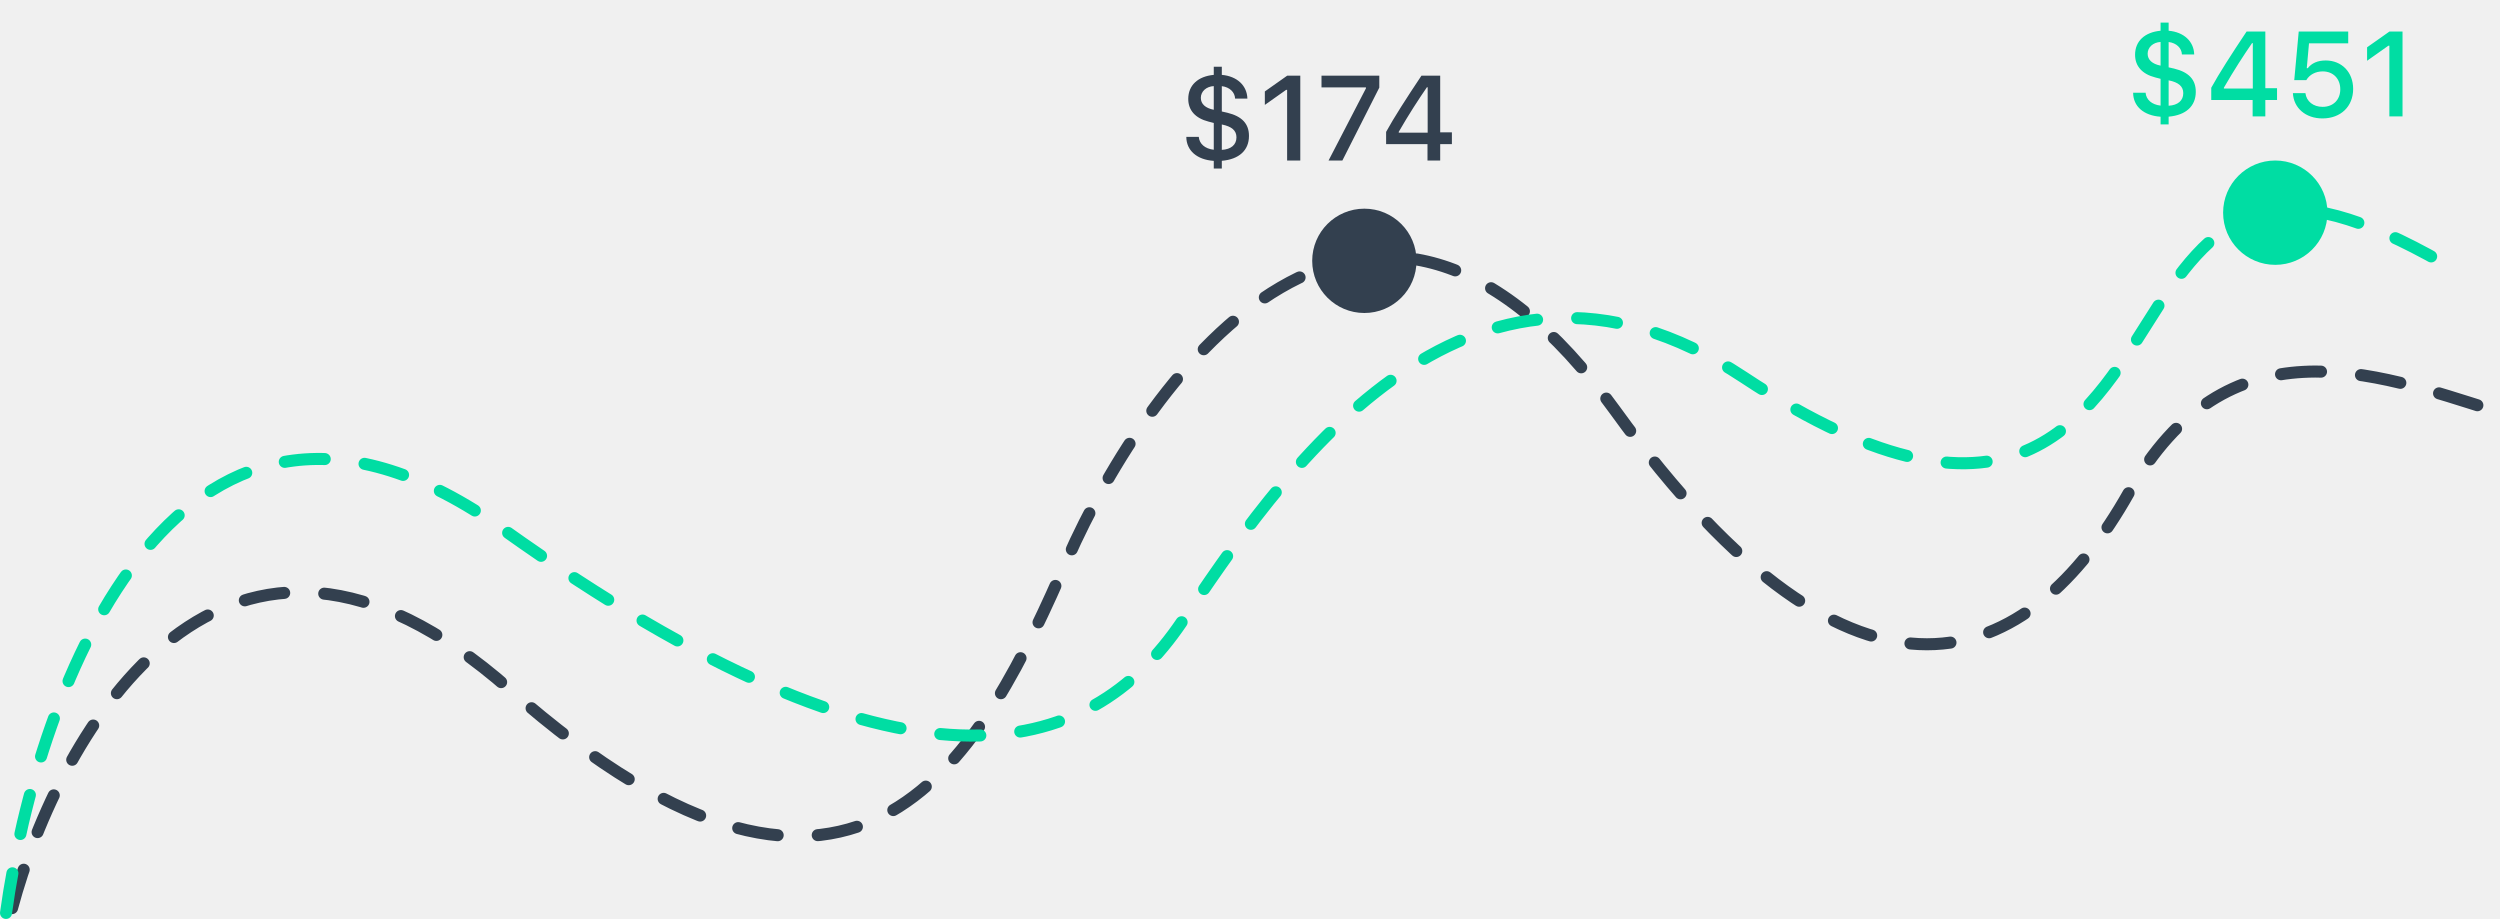
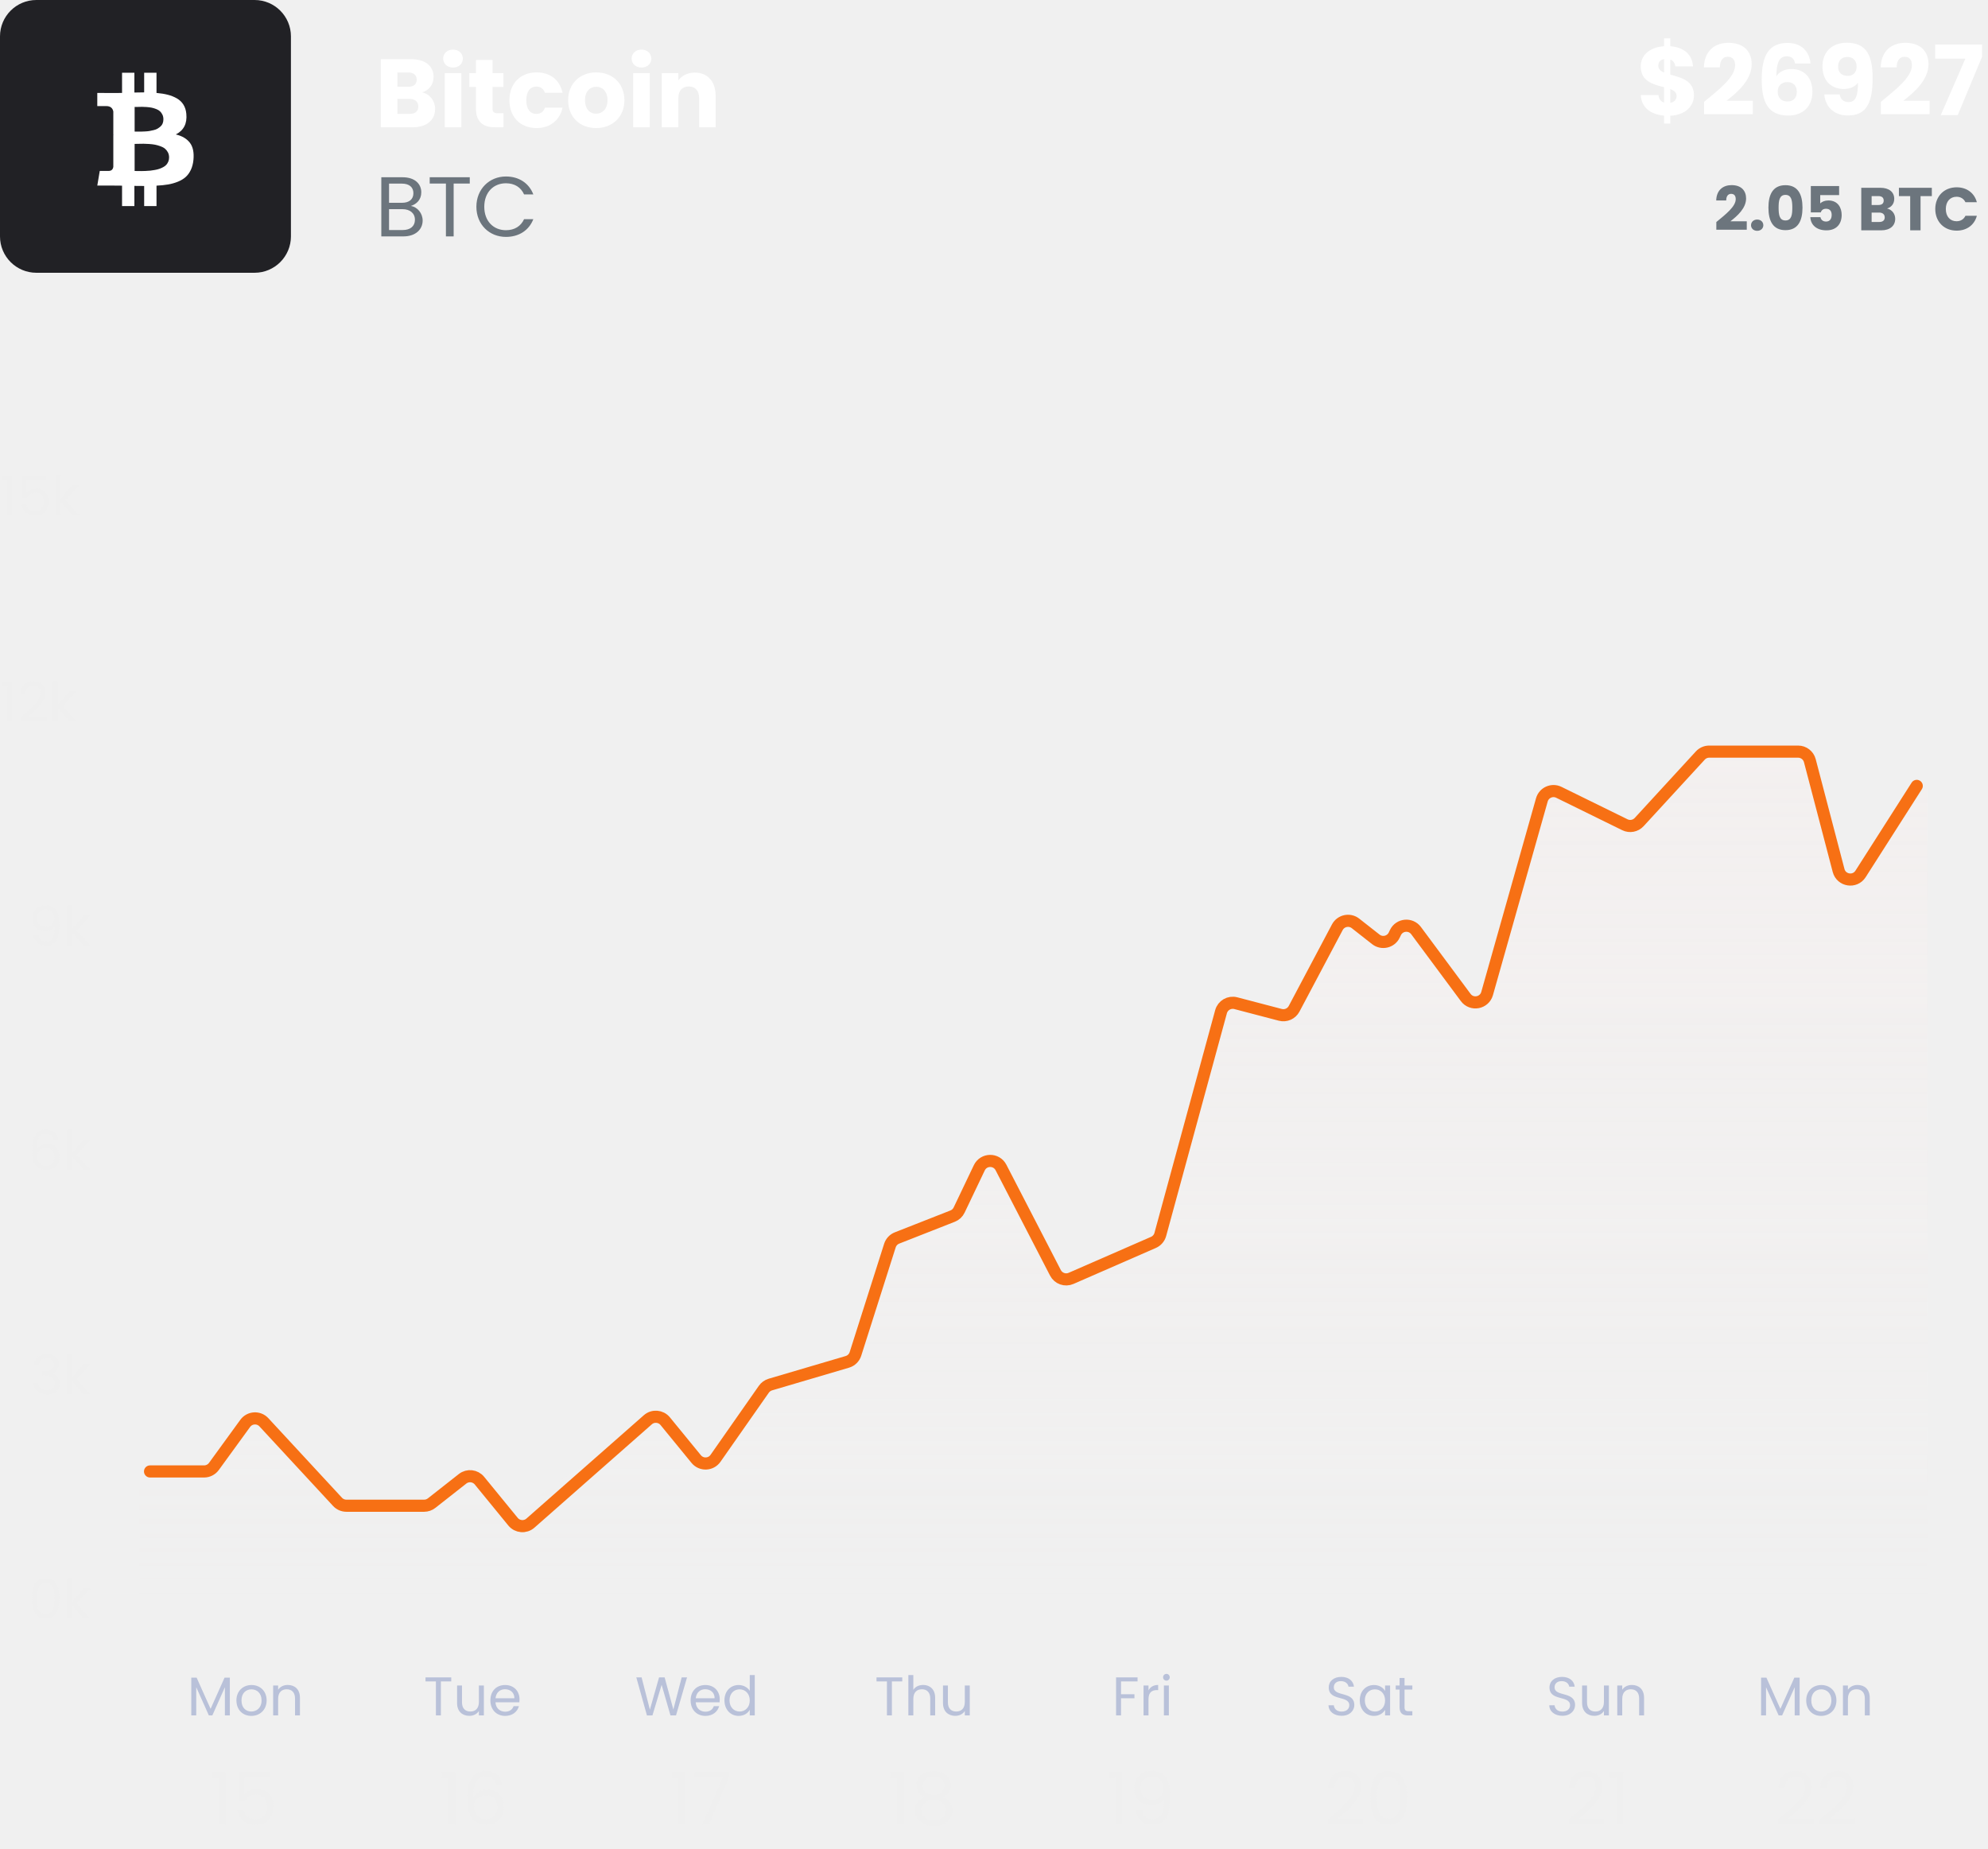
- <svg xmlns="http://www.w3.org/2000/svg" width="623" height="229" viewBox="0 0 623 229" fill="none">
-   <path d="M3 226.303C14.833 182.137 56.2 109.403 127 171.803C215.5 249.803 245.5 185.803 266 139.303C286.5 92.803 341.5 17.803 402.5 102.303C463.5 186.803 506 166.303 530.5 122.803C555 79.303 591.5 92.803 621.5 102.303" stroke="#33404F" stroke-width="3" stroke-linecap="round" stroke-dasharray="10 10" />
-   <path d="M1.5 227.5C9.167 171.667 44.7 74.4 125.5 132C226.5 204 271.5 189 294.5 155C317.5 121 365 48 434.5 94C504 140 521.5 101.5 538 76C554.5 50.5 569.5 42 613 68" stroke="#00DDA3" stroke-width="3" stroke-linecap="round" stroke-dasharray="10 10" />
-   <circle cx="340" cy="65" r="13" fill="#33404F" />
-   <circle cx="567" cy="53" r="13" fill="#00DDA3" />
-   <path d="M304.477 41.992V40.073C308.769 39.707 311.244 37.466 311.244 33.877C311.244 30.845 309.516 28.984 305.839 28.091L304.477 27.783V21.47C306.41 21.704 307.729 22.964 307.787 24.575H310.849C310.761 21.309 308.271 18.994 304.477 18.657V16.636H302.47V18.657C298.515 19.023 296.112 21.265 296.112 24.648C296.112 27.505 297.899 29.468 301.166 30.303L302.47 30.64V37.319C300.287 37.07 298.881 35.855 298.734 34.111H295.629C295.644 37.51 298.28 39.81 302.47 40.088V41.992H304.477ZM308.124 34.214C308.124 36.074 306.791 37.217 304.477 37.349V31.02C306.967 31.519 308.124 32.529 308.124 34.214ZM299.247 24.385C299.247 22.788 300.595 21.558 302.47 21.455V27.358C300.36 26.934 299.247 25.894 299.247 24.385ZM320.751 40H324.032V18.862H320.766L315.199 22.788V26.143L320.502 22.393H320.751V40ZM331.078 40H334.521L343.72 21.836V18.862H329.32V21.777H340.395V22.012L331.078 40ZM355.731 40H358.896V35.913H361.811V32.983H358.896V18.862H354.223C350.458 24.502 347.309 29.409 345.419 32.866V35.913H355.731V40ZM348.568 32.852C351.059 28.53 353.49 24.78 355.585 21.748H355.775V33.057H348.568V32.852Z" fill="#33404F" />
-   <path d="M540.424 30.992V29.073C544.716 28.707 547.191 26.466 547.191 22.877C547.191 19.845 545.463 17.984 541.786 17.091L540.424 16.783V10.47C542.357 10.704 543.676 11.964 543.734 13.575H546.796C546.708 10.309 544.218 7.994 540.424 7.657V5.636H538.417V7.657C534.462 8.023 532.06 10.265 532.06 13.648C532.06 16.505 533.847 18.468 537.113 19.303L538.417 19.64V26.319C536.234 26.07 534.828 24.855 534.682 23.111H531.576C531.591 26.51 534.228 28.81 538.417 29.088V30.992H540.424ZM544.071 23.214C544.071 25.074 542.738 26.217 540.424 26.349V20.02C542.914 20.519 544.071 21.529 544.071 23.214ZM535.194 13.385C535.194 11.788 536.542 10.558 538.417 10.455V16.358C536.308 15.934 535.194 14.894 535.194 13.385ZM561.356 29H564.521V24.913H567.436V21.983H564.521V7.862H559.848C556.083 13.502 552.934 18.409 551.044 21.866V24.913H561.356V29ZM554.193 21.852C556.684 17.53 559.115 13.78 561.21 10.748H561.4V22.057H554.193V21.852ZM578.759 29.513C583.314 29.513 586.405 26.539 586.405 22.159C586.405 17.999 583.578 15.069 579.564 15.069C577.558 15.069 576.063 15.743 575.097 16.988H574.848L575.404 10.792H585.175V7.862H572.841L571.728 19.962H574.73C575.551 18.6 577.016 17.794 578.832 17.794C581.41 17.794 583.197 19.596 583.197 22.247C583.197 24.884 581.425 26.627 578.788 26.627C576.474 26.627 574.76 25.265 574.511 23.214H571.391C571.581 26.92 574.555 29.513 578.759 29.513ZM595.429 29H598.71V7.862H595.443L589.877 11.788V15.143L595.18 11.393H595.429V29Z" fill="#00DDA3" />
+ <svg xmlns="http://www.w3.org/2000/svg" width="328" height="305" viewBox="0 0 328 305" fill="none">
+   <path d="M5.275 263.679C5.275 265.569 5.743 267 7.543 267C9.334 267 9.802 265.569 9.802 263.679C9.802 261.816 9.334 260.394 7.543 260.394C5.743 260.394 5.275 261.816 5.275 263.679ZM8.992 263.679C8.992 265.083 8.821 266.253 7.543 266.253C6.256 266.253 6.085 265.083 6.085 263.679C6.085 262.329 6.256 261.141 7.543 261.141C8.821 261.141 8.992 262.329 8.992 263.679ZM11.061 267H11.88V264.822L13.815 267H14.931L12.6 264.525L14.922 262.068H13.779L11.88 264.255V260.34H11.061V267Z" fill="#EFEFEF" />
+   <path d="M5.608 225.131H6.409C6.49 224.501 6.949 224.069 7.714 224.069C8.497 224.069 8.911 224.501 8.911 225.122C8.911 225.878 8.326 226.211 7.237 226.22H7.021V226.904H7.228C8.398 226.904 9.037 227.255 9.037 228.173C9.037 228.839 8.623 229.352 7.75 229.352C6.886 229.352 6.382 228.821 6.301 228.128H5.509C5.608 229.388 6.526 230.045 7.759 230.045C9.118 230.045 9.82 229.253 9.82 228.245C9.82 227.309 9.307 226.751 8.551 226.571V226.526C9.235 226.373 9.703 225.788 9.703 225.041C9.703 224.105 9.01 223.367 7.741 223.367C6.535 223.367 5.689 224.015 5.608 225.131ZM11.061 230H11.88V227.822L13.815 230H14.931L12.6 227.525L14.922 225.068H13.779L11.88 227.255V223.34H11.061V230Z" fill="#EFEFEF" />
+   <path d="M9.596 188.041C9.488 187.132 8.858 186.358 7.616 186.358C5.969 186.358 5.312 187.618 5.312 189.661C5.312 191.632 5.771 193.018 7.697 193.018C9.119 193.018 9.821 192.046 9.821 190.858C9.821 189.49 9.002 188.689 7.787 188.689C7.013 188.689 6.302 189.049 6.023 189.688C6.014 187.753 6.572 187.042 7.607 187.042C8.345 187.042 8.714 187.411 8.84 188.041H9.596ZM7.616 189.382C8.552 189.382 9.029 189.967 9.029 190.885C9.029 191.767 8.498 192.334 7.652 192.334C6.626 192.334 6.122 191.659 6.122 190.795C6.122 189.823 6.869 189.382 7.616 189.382ZM11.061 193H11.88V190.822L13.815 193H14.931L12.6 190.525L14.922 188.068H13.779L11.88 190.255V186.34H11.061V193Z" fill="#EFEFEF" />
+   <path d="M5.554 154.254C5.644 155.208 6.274 156.009 7.57 156.009C9.28 156.009 9.775 154.794 9.775 152.625C9.775 150.609 9.262 149.367 7.498 149.367C6.094 149.367 5.356 150.267 5.356 151.509C5.356 152.886 6.247 153.633 7.444 153.633C8.146 153.633 8.794 153.318 9.055 152.769C9.082 154.677 8.569 155.325 7.615 155.325C6.859 155.325 6.427 154.929 6.31 154.254H5.554ZM7.579 152.94C6.607 152.94 6.139 152.328 6.139 151.491C6.139 150.627 6.67 150.051 7.516 150.051C8.452 150.051 8.956 150.672 8.956 151.554C8.956 152.427 8.362 152.94 7.579 152.94ZM11.061 156H11.88V153.822L13.815 156H14.931L12.6 153.525L14.922 151.068H13.779L11.88 153.255V149.34H11.061V156Z" fill="#EFEFEF" />
+   <path d="M1.206 119H2.034V112.493H0.342V113.24H1.206V119ZM3.342 118.928H7.671V118.244H4.575C5.736 117.299 7.482 115.922 7.482 114.302C7.482 113.096 6.69 112.376 5.466 112.376C4.296 112.376 3.423 113.096 3.369 114.482H4.161C4.197 113.663 4.629 113.078 5.475 113.078C6.357 113.078 6.672 113.618 6.672 114.338C6.672 115.67 5.052 116.966 3.342 118.343V118.928ZM8.753 119H9.572V116.822L11.507 119H12.623L10.292 116.525L12.614 114.068H11.471L9.572 116.255V112.34H8.753V119Z" fill="#EFEFEF" />
+   <path d="M1.206 85H2.034V78.493H0.342V79.24H1.206V85ZM3.675 78.484V82.156H4.449C4.665 81.643 5.142 81.301 5.799 81.301C6.744 81.301 7.221 81.841 7.221 82.768C7.221 83.659 6.78 84.325 5.79 84.325C5.025 84.325 4.494 83.92 4.341 83.236H3.54C3.702 84.289 4.485 85.018 5.781 85.018C7.302 85.018 8.004 84.01 8.004 82.75C8.004 81.742 7.5 80.599 5.916 80.599C5.277 80.599 4.701 80.887 4.431 81.256V79.204H7.59V78.484H3.675ZM9.227 85H10.046V82.822L11.981 85H13.097L10.766 82.525L13.088 80.068H11.945L10.046 82.255V78.34H9.227V85Z" fill="#EFEFEF" />
+   <path d="M31.56 283H32.379V278.347L34.458 283H35.034L37.104 278.356V283H37.923V276.772H37.05L34.746 281.92L32.442 276.772H31.56V283ZM43.992 280.525C43.992 278.968 42.903 277.987 41.499 277.987C40.104 277.987 39.006 278.968 39.006 280.525C39.006 282.091 40.068 283.081 41.463 283.081C42.867 283.081 43.992 282.091 43.992 280.525ZM39.843 280.525C39.843 279.283 40.626 278.698 41.49 278.698C42.336 278.698 43.155 279.283 43.155 280.525C43.155 281.776 42.318 282.361 41.463 282.361C40.608 282.361 39.843 281.776 39.843 280.525ZM48.678 283H49.488V280.093C49.488 278.68 48.615 277.978 47.472 277.978C46.806 277.978 46.212 278.257 45.888 278.77V278.068H45.069V283H45.888V280.273C45.888 279.211 46.464 278.689 47.301 278.689C48.129 278.689 48.678 279.202 48.678 280.21V283Z" fill="#B9C1D9" />
+   <path d="M36.046 301H37.15V292.324H34.894V293.32H36.046V301ZM39.337 292.312V297.208H40.37C40.657 296.524 41.294 296.068 42.169 296.068C43.429 296.068 44.066 296.788 44.066 298.024C44.066 299.212 43.477 300.1 42.157 300.1C41.138 300.1 40.429 299.56 40.225 298.648H39.157C39.373 300.052 40.417 301.024 42.145 301.024C44.173 301.024 45.109 299.68 45.109 298C45.109 296.656 44.438 295.132 42.325 295.132C41.474 295.132 40.706 295.516 40.346 296.008V293.272H44.557V292.312H39.337Z" fill="#EFEFEF" />
+   <path d="M70.203 277.393H71.921V283H72.74V277.393H74.451V276.727H70.203V277.393ZM79.833 278.068H79.014V280.777C79.014 281.839 78.447 282.361 77.601 282.361C76.773 282.361 76.224 281.848 76.224 280.849V278.068H75.414V280.957C75.414 282.37 76.305 283.072 77.439 283.072C78.096 283.072 78.699 282.784 79.014 282.271V283H79.833V278.068ZM83.312 278.68C84.159 278.68 84.879 279.211 84.87 280.174H81.755C81.846 279.211 82.511 278.68 83.312 278.68ZM85.617 281.479H84.734C84.555 282.01 84.087 282.388 83.349 282.388C82.511 282.388 81.809 281.839 81.746 280.84H85.689C85.707 280.669 85.716 280.525 85.716 280.345C85.716 278.995 84.779 277.987 83.349 277.987C81.909 277.987 80.909 278.968 80.909 280.525C80.909 282.091 81.945 283.081 83.349 283.081C84.573 283.081 85.365 282.379 85.617 281.479Z" fill="#B9C1D9" />
+   <path d="M74.005 301H75.109V292.324H72.853V293.32H74.005V301ZM82.829 294.388C82.684 293.176 81.844 292.144 80.189 292.144C77.993 292.144 77.117 293.824 77.117 296.548C77.117 299.176 77.728 301.024 80.296 301.024C82.192 301.024 83.129 299.728 83.129 298.144C83.129 296.32 82.037 295.252 80.416 295.252C79.385 295.252 78.436 295.732 78.064 296.584C78.052 294.004 78.796 293.056 80.177 293.056C81.16 293.056 81.653 293.548 81.82 294.388H82.829ZM80.189 296.176C81.436 296.176 82.073 296.956 82.073 298.18C82.073 299.356 81.365 300.112 80.237 300.112C78.868 300.112 78.197 299.212 78.197 298.06C78.197 296.764 79.192 296.176 80.189 296.176Z" fill="#EFEFEF" />
+   <path d="M106.74 283.009L107.649 283L109.161 277.951L110.619 283H111.537L113.355 276.727H112.473L111.096 282.028L109.656 276.727H108.738L107.226 282.046L105.858 276.727H104.985L106.74 283.009ZM116.349 278.68C117.195 278.68 117.915 279.211 117.906 280.174H114.792C114.882 279.211 115.548 278.68 116.349 278.68ZM118.653 281.479H117.771C117.591 282.01 117.123 282.388 116.385 282.388C115.548 282.388 114.846 281.839 114.783 280.84H118.725C118.743 280.669 118.752 280.525 118.752 280.345C118.752 278.995 117.816 277.987 116.385 277.987C114.945 277.987 113.946 278.968 113.946 280.525C113.946 282.091 114.981 283.081 116.385 283.081C117.609 283.081 118.401 282.379 118.653 281.479ZM119.527 280.516C119.527 282.046 120.544 283.081 121.867 283.081C122.767 283.081 123.406 282.622 123.703 282.073V283H124.531V276.34H123.703V278.95C123.361 278.383 122.65 277.987 121.876 277.987C120.544 277.987 119.527 278.977 119.527 280.516ZM123.703 280.525C123.703 281.686 122.929 282.361 122.029 282.361C121.129 282.361 120.364 281.677 120.364 280.516C120.364 279.355 121.129 278.698 122.029 278.698C122.929 278.698 123.703 279.382 123.703 280.525Z" fill="#B9C1D9" />
+   <path d="M111.99 301H113.094V292.324H110.838V293.32H111.99V301ZM114.621 292.348V293.284H119.253L115.869 301H116.973L120.309 293.176V292.348H114.621Z" fill="#EFEFEF" />
+   <path d="M144.615 277.393H146.334V283H147.153V277.393H148.863V276.727H144.615V277.393ZM149.871 283H150.69V280.273C150.69 279.211 151.266 278.689 152.103 278.689C152.931 278.689 153.48 279.202 153.48 280.21V283H154.29V280.093C154.29 278.68 153.417 277.978 152.319 277.978C151.626 277.978 151.014 278.257 150.69 278.779V276.34H149.871V283ZM160.002 278.068H159.183V280.777C159.183 281.839 158.616 282.361 157.77 282.361C156.942 282.361 156.393 281.848 156.393 280.849V278.068H155.583V280.957C155.583 282.37 156.474 283.072 157.608 283.072C158.265 283.072 158.868 282.784 159.183 282.271V283H160.002V278.068Z" fill="#B9C1D9" />
+   <path d="M148.028 301H149.132V292.324H146.876V293.32H148.028V301ZM152.592 296.488C151.62 296.776 150.984 297.568 150.984 298.66C150.984 300.232 152.22 301.24 154.044 301.24C155.88 301.24 157.128 300.232 157.128 298.66C157.128 297.58 156.492 296.788 155.508 296.488C156.36 296.152 156.9 295.432 156.9 294.496C156.9 293.236 155.928 292.192 154.044 292.192C152.16 292.192 151.2 293.224 151.2 294.496C151.2 295.468 151.704 296.14 152.592 296.488ZM154.044 296.128C152.988 296.128 152.256 295.54 152.256 294.64C152.256 293.62 152.976 293.104 154.044 293.104C155.136 293.104 155.844 293.632 155.844 294.628C155.844 295.528 155.112 296.128 154.044 296.128ZM154.044 296.968C155.184 296.968 156.048 297.508 156.048 298.624C156.048 299.632 155.28 300.328 154.044 300.328C152.808 300.328 152.028 299.644 152.028 298.624C152.028 297.472 152.928 296.968 154.044 296.968Z" fill="#EFEFEF" />
+   <path d="M184.139 283H184.958V280.174H187.172V279.508H184.958V277.393H187.685V276.727H184.139V283ZM189.493 280.318C189.493 279.175 190.087 278.824 190.87 278.824H191.086V277.978C190.303 277.978 189.772 278.32 189.493 278.869V278.068H188.674V283H189.493V280.318ZM192.032 283H192.851V278.068H192.032V283ZM192.455 277.267C192.752 277.267 192.995 277.024 192.995 276.709C192.995 276.394 192.752 276.151 192.455 276.151C192.14 276.151 191.897 276.394 191.897 276.709C191.897 277.024 192.14 277.267 192.455 277.267Z" fill="#B9C1D9" />
+   <path d="M184.034 301H185.138V292.324H182.882V293.32H184.034V301ZM187.41 298.672C187.53 299.944 188.37 301.012 190.098 301.012C192.378 301.012 193.038 299.392 193.038 296.5C193.038 293.812 192.354 292.156 190.002 292.156C188.13 292.156 187.146 293.356 187.146 295.012C187.146 296.848 188.334 297.844 189.93 297.844C190.866 297.844 191.73 297.424 192.078 296.692C192.114 299.236 191.43 300.1 190.158 300.1C189.15 300.1 188.574 299.572 188.418 298.672H187.41ZM190.11 296.92C188.814 296.92 188.19 296.104 188.19 294.988C188.19 293.836 188.898 293.068 190.026 293.068C191.274 293.068 191.946 293.896 191.946 295.072C191.946 296.236 191.154 296.92 190.11 296.92Z" fill="#EFEFEF" />
+   <path d="M223.449 281.29C223.449 278.968 220.065 279.976 220.065 278.356C220.065 277.681 220.596 277.33 221.271 277.348C222.036 277.357 222.432 277.834 222.486 278.257H223.386C223.287 277.303 222.504 276.646 221.307 276.646C220.065 276.646 219.228 277.348 219.228 278.383C219.228 280.714 222.621 279.634 222.621 281.326C222.621 281.92 222.153 282.37 221.361 282.37C220.488 282.37 220.119 281.848 220.065 281.326H219.192C219.21 282.361 220.101 283.063 221.361 283.063C222.72 283.063 223.449 282.181 223.449 281.29ZM224.348 280.516C224.348 282.046 225.365 283.081 226.679 283.081C227.588 283.081 228.227 282.613 228.524 282.082V283H229.352V278.068H228.524V278.968C228.236 278.455 227.606 277.987 226.688 277.987C225.365 277.987 224.348 278.977 224.348 280.516ZM228.524 280.525C228.524 281.686 227.75 282.361 226.85 282.361C225.95 282.361 225.185 281.677 225.185 280.516C225.185 279.355 225.95 278.698 226.85 278.698C227.75 278.698 228.524 279.382 228.524 280.525ZM230.916 281.65C230.916 282.64 231.411 283 232.284 283H233.022V282.307H232.419C231.915 282.307 231.735 282.136 231.735 281.65V278.743H233.022V278.068H231.735V276.826H230.916V278.068H230.277V278.743H230.916V281.65Z" fill="#B9C1D9" />
+   <path d="M219.069 300.904H224.841V299.992H220.713C222.261 298.732 224.589 296.896 224.589 294.736C224.589 293.128 223.533 292.168 221.901 292.168C220.341 292.168 219.177 293.128 219.105 294.976H220.161C220.209 293.884 220.785 293.104 221.913 293.104C223.089 293.104 223.509 293.824 223.509 294.784C223.509 296.56 221.349 298.288 219.069 300.124V300.904ZM226.103 296.572C226.103 299.092 226.727 301 229.127 301C231.515 301 232.139 299.092 232.139 296.572C232.139 294.088 231.515 292.192 229.127 292.192C226.727 292.192 226.103 294.088 226.103 296.572ZM231.059 296.572C231.059 298.444 230.831 300.004 229.127 300.004C227.411 300.004 227.183 298.444 227.183 296.572C227.183 294.772 227.411 293.188 229.127 293.188C230.831 293.188 231.059 294.772 231.059 296.572Z" fill="#EFEFEF" />
+   <path d="M259.872 281.29C259.872 278.968 256.488 279.976 256.488 278.356C256.488 277.681 257.019 277.33 257.694 277.348C258.459 277.357 258.855 277.834 258.909 278.257H259.809C259.71 277.303 258.927 276.646 257.73 276.646C256.488 276.646 255.651 277.348 255.651 278.383C255.651 280.714 259.044 279.634 259.044 281.326C259.044 281.92 258.576 282.37 257.784 282.37C256.911 282.37 256.542 281.848 256.488 281.326H255.615C255.633 282.361 256.524 283.063 257.784 283.063C259.143 283.063 259.872 282.181 259.872 281.29ZM265.451 278.068H264.632V280.777C264.632 281.839 264.065 282.361 263.219 282.361C262.391 282.361 261.842 281.848 261.842 280.849V278.068H261.032V280.957C261.032 282.37 261.923 283.072 263.057 283.072C263.714 283.072 264.317 282.784 264.632 282.271V283H265.451V278.068ZM270.443 283H271.253V280.093C271.253 278.68 270.38 277.978 269.237 277.978C268.571 277.978 267.977 278.257 267.653 278.77V278.068H266.834V283H267.653V280.273C267.653 279.211 268.229 278.689 269.066 278.689C269.894 278.689 270.443 279.202 270.443 280.21V283Z" fill="#B9C1D9" />
+   <path d="M258.818 300.904H264.59V299.992H260.462C262.01 298.732 264.338 296.896 264.338 294.736C264.338 293.128 263.282 292.168 261.65 292.168C260.09 292.168 258.926 293.128 258.854 294.976H259.91C259.958 293.884 260.534 293.104 261.662 293.104C262.838 293.104 263.258 293.824 263.258 294.784C263.258 296.56 261.098 298.288 258.818 300.124V300.904ZM266.716 301H267.82V292.324H265.564V293.32H266.716V301Z" fill="#EFEFEF" />
+   <path d="M290.56 283H291.379V278.347L293.458 283H294.034L296.104 278.356V283H296.923V276.772H296.05L293.746 281.92L291.442 276.772H290.56V283ZM302.992 280.525C302.992 278.968 301.903 277.987 300.499 277.987C299.104 277.987 298.006 278.968 298.006 280.525C298.006 282.091 299.068 283.081 300.463 283.081C301.867 283.081 302.992 282.091 302.992 280.525ZM298.843 280.525C298.843 279.283 299.626 278.698 300.49 278.698C301.336 278.698 302.155 279.283 302.155 280.525C302.155 281.776 301.318 282.361 300.463 282.361C299.608 282.361 298.843 281.776 298.843 280.525ZM307.678 283H308.488V280.093C308.488 278.68 307.615 277.978 306.472 277.978C305.806 277.978 305.212 278.257 304.888 278.77V278.068H304.069V283H304.888V280.273C304.888 279.211 305.464 278.689 306.301 278.689C307.129 278.689 307.678 279.202 307.678 280.21V283Z" fill="#B9C1D9" />
+   <path d="M293.385 300.904H299.157V299.992H295.029C296.577 298.732 298.905 296.896 298.905 294.736C298.905 293.128 297.849 292.168 296.217 292.168C294.657 292.168 293.493 293.128 293.421 294.976H294.477C294.525 293.884 295.101 293.104 296.229 293.104C297.405 293.104 297.825 293.824 297.825 294.784C297.825 296.56 295.665 298.288 293.385 300.124V300.904ZM300.287 300.904H306.059V299.992H301.931C303.479 298.732 305.807 296.896 305.807 294.736C305.807 293.128 304.751 292.168 303.119 292.168C301.559 292.168 300.395 293.128 300.323 294.976H301.379C301.427 293.884 302.003 293.104 303.131 293.104C304.307 293.104 304.727 293.824 304.727 294.784C304.727 296.56 302.567 298.288 300.287 300.124V300.904Z" fill="#EFEFEF" />
+   <path d="M34.183 242.753H23V263C23 263.552 23.448 264 24 264H317C317.552 264 318 263.552 318 263V129.655L305.751 146.342C305.253 147.02 304.191 146.817 303.977 146.003L298.409 124.747C298.294 124.307 297.896 124 297.442 124H281.564C281.284 124 281.017 124.117 280.828 124.323L269.939 136.173C269.639 136.499 269.16 136.589 268.762 136.394L256.119 130.184C255.559 129.909 254.886 130.208 254.716 130.809L244.803 165.869C244.577 166.667 243.533 166.859 243.038 166.192L232.649 152.195C232.199 151.59 231.268 151.68 230.943 152.36L229.498 155.388C229.223 155.966 228.482 156.139 227.978 155.743L222.706 151.6C222.216 151.215 221.497 151.367 221.205 151.918L213.142 167.126C212.925 167.536 212.454 167.742 212.005 167.625L202.936 165.249C202.406 165.11 201.862 165.424 201.718 165.953L191.312 204.12C191.232 204.412 191.025 204.653 190.747 204.774L175.855 211.276C175.372 211.487 174.809 211.287 174.567 210.819L164.229 190.819C163.85 190.085 162.794 190.102 162.438 190.848L158.078 199.985C157.969 200.214 157.777 200.393 157.542 200.485L147.559 204.408C147.279 204.518 147.063 204.749 146.972 205.036L140.981 223.868C140.88 224.185 140.629 224.43 140.311 224.524L126.766 228.516C126.548 228.58 126.359 228.717 126.229 228.902L117.294 241.671C116.914 242.214 116.12 242.243 115.7 241.73L109.034 233.58C108.701 233.173 108.109 233.094 107.68 233.399L86.555 248.44C86.199 248.693 85.72 248.686 85.372 248.423L78.478 243.217C78.115 242.943 77.614 242.948 77.257 243.229L70.94 248.194C70.763 248.332 70.546 248.407 70.322 248.407H56.715C56.436 248.407 56.17 248.291 55.981 248.087L42.714 233.75C42.286 233.288 41.542 233.331 41.171 233.841L34.992 242.341C34.803 242.599 34.503 242.753 34.183 242.753Z" fill="url(#paint0_linear_102_70)" fill-opacity="0.24" />
+   <path d="M24.756 242.753H33.673C34.313 242.753 34.915 242.446 35.291 241.929L40.455 234.826C41.197 233.806 42.685 233.718 43.541 234.644L55.684 247.766C56.062 248.175 56.594 248.407 57.152 248.407H69.976C70.424 248.407 70.859 248.257 71.212 247.98L76.321 243.965C77.177 243.291 78.415 243.428 79.105 244.271L84.644 251.043C85.362 251.92 86.664 252.027 87.514 251.278L106.886 234.227C107.736 233.478 109.038 233.585 109.755 234.462L114.864 240.708C115.704 241.734 117.291 241.675 118.051 240.589L126.028 229.189C126.288 228.818 126.667 228.546 127.102 228.417L139.802 224.674C140.439 224.487 140.941 223.995 141.142 223.362L146.827 205.489C147.01 204.915 147.441 204.454 148.002 204.234L157.175 200.629C157.646 200.444 158.03 200.087 158.248 199.629L161.572 192.664C162.283 191.172 164.394 191.139 165.153 192.607L174.137 209.987C174.621 210.923 175.748 211.323 176.714 210.901L190.309 204.965C190.863 204.723 191.279 204.242 191.438 203.658L201.458 166.908C201.746 165.85 202.833 165.222 203.894 165.5L211.239 167.424C212.137 167.659 213.079 167.246 213.513 166.426L220.644 152.975C221.228 151.874 222.667 151.569 223.647 152.34L226.996 154.971C228.003 155.763 229.485 155.417 230.037 154.26L230.228 153.859C230.877 152.499 232.74 152.318 233.639 153.529L241.826 164.56C242.816 165.893 244.905 165.509 245.357 163.912L254.39 131.964C254.73 130.762 256.075 130.162 257.196 130.713L268.091 136.064C268.887 136.455 269.845 136.275 270.445 135.622L280.531 124.647C280.909 124.235 281.444 124 282.003 124H296.67C297.579 124 298.374 124.613 298.605 125.493L303.35 143.609C303.792 145.296 306.032 145.649 306.971 144.178L316.244 129.655" stroke="#F77014" stroke-width="2" stroke-linecap="round" />
+   <path d="M274.56 20.392H275.584V19.096C278.112 18.984 279.488 17.464 279.488 15.736C279.488 13.256 277.296 12.792 275.584 12.312V9.832C276.032 9.992 276.336 10.36 276.4 10.952H279.328C279.184 8.92 277.776 7.8 275.584 7.624V6.328H274.56V7.624C272.384 7.768 270.704 8.952 270.704 10.952C270.704 13.464 272.848 13.944 274.56 14.392V16.92C274.016 16.744 273.696 16.344 273.632 15.688H270.72C270.8 17.752 272.384 18.888 274.56 19.08V20.392ZM276.624 15.832C276.624 16.424 276.224 16.856 275.584 16.968V14.696C276.208 14.936 276.624 15.256 276.624 15.832ZM273.6 10.824C273.6 10.2 273.968 9.848 274.56 9.752V11.976C273.984 11.72 273.6 11.384 273.6 10.824ZM281.155 18.84H289.187V16.616H284.867C286.723 15.192 289.011 13.144 289.011 10.584C289.011 8.616 287.827 7.064 285.171 7.064C283.043 7.064 281.203 8.28 281.123 11.112H283.763C283.763 10.008 284.243 9.368 285.059 9.368C285.891 9.368 286.275 9.912 286.275 10.76C286.275 12.728 283.635 14.76 281.155 16.808V18.84ZM298.712 10.472C298.568 8.744 297.448 7.08 294.936 7.08C291.912 7.08 290.664 9.08 290.664 13.08C290.664 16.568 291.528 19.064 295.048 19.064C297.56 19.064 299.032 17.464 299.032 15.144C299.032 12.712 297.592 11.384 295.56 11.384C294.488 11.384 293.544 11.832 293.08 12.584C293.096 10.328 293.576 9.288 294.808 9.288C295.624 9.288 296.008 9.704 296.168 10.472H298.712ZM294.904 13.544C295.928 13.544 296.456 14.184 296.456 15.16C296.456 16.152 295.864 16.744 294.936 16.744C293.896 16.744 293.304 16.136 293.304 15.112C293.304 14.056 294.04 13.544 294.904 13.544ZM300.995 15.576C301.123 17.368 302.355 19.048 304.899 19.048C308.035 19.048 308.963 16.84 308.963 12.856C308.963 9.304 308.035 7.048 304.707 7.048C302.227 7.048 300.691 8.584 300.691 10.952C300.691 13.432 302.227 14.68 304.227 14.68C305.219 14.68 306.083 14.296 306.547 13.64C306.547 15.864 306.147 16.84 304.995 16.84C304.147 16.84 303.683 16.392 303.523 15.576H300.995ZM304.851 12.52C303.779 12.52 303.267 11.864 303.267 10.984C303.267 10.008 303.843 9.4 304.787 9.4C305.715 9.4 306.323 9.96 306.323 11C306.323 11.944 305.747 12.52 304.851 12.52ZM310.327 18.84H318.359V16.616H314.039C315.895 15.192 318.183 13.144 318.183 10.584C318.183 8.616 316.999 7.064 314.343 7.064C312.215 7.064 310.375 8.28 310.295 11.112H312.935C312.935 10.008 313.415 9.368 314.231 9.368C315.063 9.368 315.447 9.912 315.447 10.76C315.447 12.728 312.807 14.76 310.327 16.808V18.84ZM319.292 7.336V9.672H324.268L320.204 19H323.004L327.02 9.368V7.336H319.292Z" fill="white" />
+   <path d="M283.178 37.9H288.198V36.51H285.498C286.658 35.62 288.088 34.34 288.088 32.74C288.088 31.51 287.348 30.54 285.688 30.54C284.358 30.54 283.208 31.3 283.158 33.07H284.808C284.808 32.38 285.108 31.98 285.618 31.98C286.138 31.98 286.378 32.32 286.378 32.85C286.378 34.08 284.728 35.35 283.178 36.63V37.9ZM290.931 37.16C290.931 36.63 290.521 36.22 289.921 36.22C289.311 36.22 288.901 36.63 288.901 37.16C288.901 37.67 289.311 38.08 289.921 38.08C290.521 38.08 290.931 37.67 290.931 37.16ZM291.773 34.25C291.773 36.41 292.503 37.97 294.583 37.97C296.663 37.97 297.393 36.41 297.393 34.25C297.393 32.11 296.663 30.55 294.583 30.55C292.503 30.55 291.773 32.11 291.773 34.25ZM295.713 34.25C295.713 35.41 295.593 36.37 294.583 36.37C293.573 36.37 293.453 35.41 293.453 34.25C293.453 33.13 293.573 32.15 294.583 32.15C295.593 32.15 295.713 33.13 295.713 34.25ZM298.767 30.69V35.04H300.417C300.507 34.7 300.787 34.44 301.267 34.44C301.877 34.44 302.207 34.79 302.207 35.45C302.207 36.08 301.927 36.55 301.277 36.55C300.717 36.55 300.427 36.21 300.357 35.83H298.687C298.747 37.09 299.697 38 301.337 38C302.957 38 303.857 37 303.857 35.46C303.857 34.28 303.247 33.07 301.657 33.07C301.077 33.07 300.577 33.28 300.317 33.57V32.19H303.437V30.69H298.767ZM310.96 35.86C310.96 36.36 310.63 36.62 310.06 36.62H308.8V35.07H310.04C310.61 35.07 310.96 35.36 310.96 35.86ZM310.79 33.09C310.79 33.57 310.48 33.82 309.92 33.82H308.8V32.35H309.92C310.48 32.35 310.79 32.61 310.79 33.09ZM312.69 36.09C312.69 35.29 312.16 34.57 311.34 34.4C312.02 34.2 312.53 33.65 312.53 32.8C312.53 31.69 311.68 30.98 310.25 30.98H307.09V38H310.36C311.84 38 312.69 37.25 312.69 36.09ZM313.302 32.35H315.162V38H316.872V32.35H318.732V30.98H313.302V32.35ZM319.3 34.48C319.3 36.58 320.76 38.05 322.83 38.05C324.5 38.05 325.76 37.12 326.16 35.6H324.28C323.99 36.2 323.46 36.5 322.81 36.5C321.76 36.5 321.04 35.72 321.04 34.48C321.04 33.24 321.76 32.46 322.81 32.46C323.46 32.46 323.99 32.76 324.28 33.36H326.16C325.76 31.84 324.5 30.9 322.83 30.9C320.76 30.9 319.3 32.38 319.3 34.48Z" fill="#6C757D" />
+   <path d="M68.459 36.256C68.459 37.32 67.703 37.95 66.442 37.95H64.189V34.506H66.4C67.647 34.506 68.459 35.178 68.459 36.256ZM68.207 31.874C68.207 32.868 67.52 33.456 66.331 33.456H64.189V30.292H66.302C67.549 30.292 68.207 30.908 68.207 31.874ZM69.733 36.382C69.733 35.178 68.865 34.156 67.8 33.974C68.739 33.666 69.508 32.952 69.508 31.72C69.508 30.362 68.472 29.242 66.415 29.242H62.914V39H66.555C68.57 39 69.733 37.852 69.733 36.382ZM70.898 30.278H73.573V39H74.847V30.278H77.507V29.242H70.898V30.278ZM78.599 34.114C78.599 37.04 80.741 39.084 83.471 39.084C85.585 39.084 87.265 38.034 87.993 36.158H86.467C85.935 37.32 84.899 37.978 83.471 37.978C81.427 37.978 79.901 36.494 79.901 34.114C79.901 31.72 81.427 30.236 83.471 30.236C84.899 30.236 85.935 30.894 86.467 32.07H87.993C87.265 30.18 85.585 29.116 83.471 29.116C80.741 29.116 78.599 31.188 78.599 34.114Z" fill="#6C757D" />
+   <path d="M69.02 17.576C69.02 18.376 68.493 18.792 67.581 18.792H65.564V16.312H67.549C68.46 16.312 69.02 16.776 69.02 17.576ZM68.749 13.144C68.749 13.912 68.252 14.312 67.356 14.312H65.564V11.96H67.356C68.252 11.96 68.749 12.376 68.749 13.144ZM71.788 17.944C71.788 16.664 70.941 15.512 69.629 15.24C70.716 14.92 71.532 14.04 71.532 12.68C71.532 10.904 70.172 9.768 67.885 9.768H62.828V21H68.061C70.428 21 71.788 19.8 71.788 17.944ZM73.375 21H76.111V12.072H73.375V21ZM74.751 11.144C75.711 11.144 76.367 10.488 76.367 9.672C76.367 8.84 75.711 8.184 74.751 8.184C73.775 8.184 73.119 8.84 73.119 9.672C73.119 10.488 73.775 11.144 74.751 11.144ZM78.526 17.896C78.526 20.216 79.822 21 81.678 21H83.07V18.68H82.094C81.486 18.68 81.262 18.456 81.262 17.928V14.344H83.054V12.072H81.262V9.896H78.526V12.072H77.438V14.344H78.526V17.896ZM84.05 16.536C84.05 19.368 85.906 21.128 88.53 21.128C90.77 21.128 92.354 19.832 92.818 17.768H89.906C89.666 18.424 89.234 18.792 88.482 18.792C87.506 18.792 86.834 18.024 86.834 16.536C86.834 15.048 87.506 14.28 88.482 14.28C89.234 14.28 89.682 14.68 89.906 15.304H92.818C92.354 13.176 90.77 11.944 88.53 11.944C85.906 11.944 84.05 13.72 84.05 16.536ZM103.018 16.536C103.018 13.704 101.002 11.944 98.378 11.944C95.77 11.944 93.738 13.704 93.738 16.536C93.738 19.368 95.722 21.128 98.346 21.128C100.97 21.128 103.018 19.368 103.018 16.536ZM96.522 16.536C96.522 15.016 97.386 14.312 98.378 14.312C99.338 14.312 100.234 15.016 100.234 16.536C100.234 18.04 99.322 18.76 98.346 18.76C97.354 18.76 96.522 18.04 96.522 16.536ZM104.469 21H107.205V12.072H104.469V21ZM105.845 11.144C106.805 11.144 107.461 10.488 107.461 9.672C107.461 8.84 106.805 8.184 105.845 8.184C104.869 8.184 104.213 8.84 104.213 9.672C104.213 10.488 104.869 11.144 105.845 11.144ZM115.348 21H118.068V15.784C118.068 13.384 116.692 11.976 114.628 11.976C113.428 11.976 112.468 12.504 111.924 13.256V12.072H109.188V21H111.924V16.152C111.924 14.936 112.596 14.264 113.636 14.264C114.676 14.264 115.348 14.936 115.348 16.152V21Z" fill="white" />
+   <rect width="48" height="45" rx="6" fill="#212125" />
+   <g clip-path="url(#clip0_102_70)">
+     <path d="M31.322 23.542C30.811 22.881 30.04 22.427 29.009 22.18C30.322 21.51 30.899 20.373 30.741 18.769C30.688 18.187 30.527 17.683 30.258 17.255C29.989 16.828 29.625 16.484 29.167 16.224C28.709 15.964 28.21 15.766 27.673 15.629C27.135 15.493 26.518 15.393 25.822 15.332V12H23.786V15.239C23.433 15.239 22.896 15.248 22.173 15.266V12H20.137V15.332C19.846 15.341 19.418 15.345 18.854 15.345L16.051 15.332V17.5H17.519C18.189 17.5 18.581 17.8 18.696 18.399V22.194C18.784 22.194 18.854 22.198 18.907 22.207H18.696V27.522C18.625 27.971 18.37 28.196 17.929 28.196H16.461L16.052 30.616H18.696C18.863 30.616 19.106 30.618 19.423 30.622C19.74 30.627 19.978 30.629 20.137 30.629V34H22.173V30.668C22.544 30.677 23.081 30.682 23.786 30.682V34H25.822V30.629C26.545 30.593 27.186 30.528 27.746 30.43C28.305 30.333 28.841 30.181 29.352 29.974C29.863 29.767 30.291 29.509 30.634 29.201C30.978 28.892 31.262 28.5 31.488 28.024C31.712 27.548 31.855 26.997 31.917 26.371C32.032 25.146 31.833 24.203 31.322 23.542ZM22.212 17.645C22.274 17.645 22.448 17.643 22.735 17.639C23.021 17.634 23.259 17.63 23.449 17.625C23.638 17.621 23.894 17.632 24.216 17.658C24.538 17.685 24.808 17.72 25.029 17.764C25.249 17.808 25.492 17.881 25.756 17.982C26.02 18.084 26.232 18.207 26.39 18.352C26.549 18.498 26.684 18.683 26.794 18.908C26.904 19.132 26.959 19.39 26.959 19.681C26.959 19.928 26.919 20.153 26.84 20.355C26.761 20.558 26.642 20.728 26.483 20.865C26.325 21.001 26.161 21.12 25.994 21.222C25.827 21.323 25.613 21.404 25.353 21.466C25.093 21.528 24.866 21.576 24.672 21.611C24.478 21.647 24.236 21.671 23.945 21.684C23.654 21.697 23.433 21.706 23.284 21.711C23.134 21.715 22.929 21.715 22.669 21.711C22.409 21.706 22.257 21.704 22.213 21.704V17.645H22.212V17.645ZM27.772 26.649C27.688 26.852 27.581 27.028 27.448 27.178C27.316 27.328 27.142 27.46 26.926 27.574C26.71 27.689 26.501 27.782 26.298 27.852C26.095 27.923 25.851 27.984 25.564 28.037C25.278 28.09 25.027 28.127 24.811 28.15C24.595 28.172 24.337 28.189 24.037 28.203C23.738 28.215 23.504 28.222 23.336 28.222C23.169 28.222 22.957 28.22 22.702 28.215C22.446 28.211 22.283 28.209 22.212 28.209V23.74C22.283 23.74 22.492 23.736 22.84 23.727C23.189 23.718 23.473 23.714 23.693 23.714C23.914 23.714 24.218 23.727 24.606 23.753C24.993 23.78 25.32 23.819 25.584 23.872C25.849 23.925 26.137 24.007 26.45 24.117C26.763 24.227 27.017 24.361 27.21 24.52C27.404 24.679 27.567 24.881 27.7 25.128C27.832 25.375 27.898 25.657 27.898 25.974C27.898 26.221 27.856 26.446 27.772 26.649Z" fill="white" />
+   </g>
+   <defs>
+     <linearGradient id="paint0_linear_102_70" x1="170.5" y1="124" x2="170.5" y2="264" gradientUnits="userSpaceOnUse">
+       <stop stop-color="#FEF0EE" />
+       <stop offset="1" stop-color="#FEF0EE" stop-opacity="0" />
+     </linearGradient>
+     <clipPath id="clip0_102_70">
+       <rect width="22" height="22" fill="white" transform="translate(13 12)" />
+     </clipPath>
+   </defs>
</svg>
